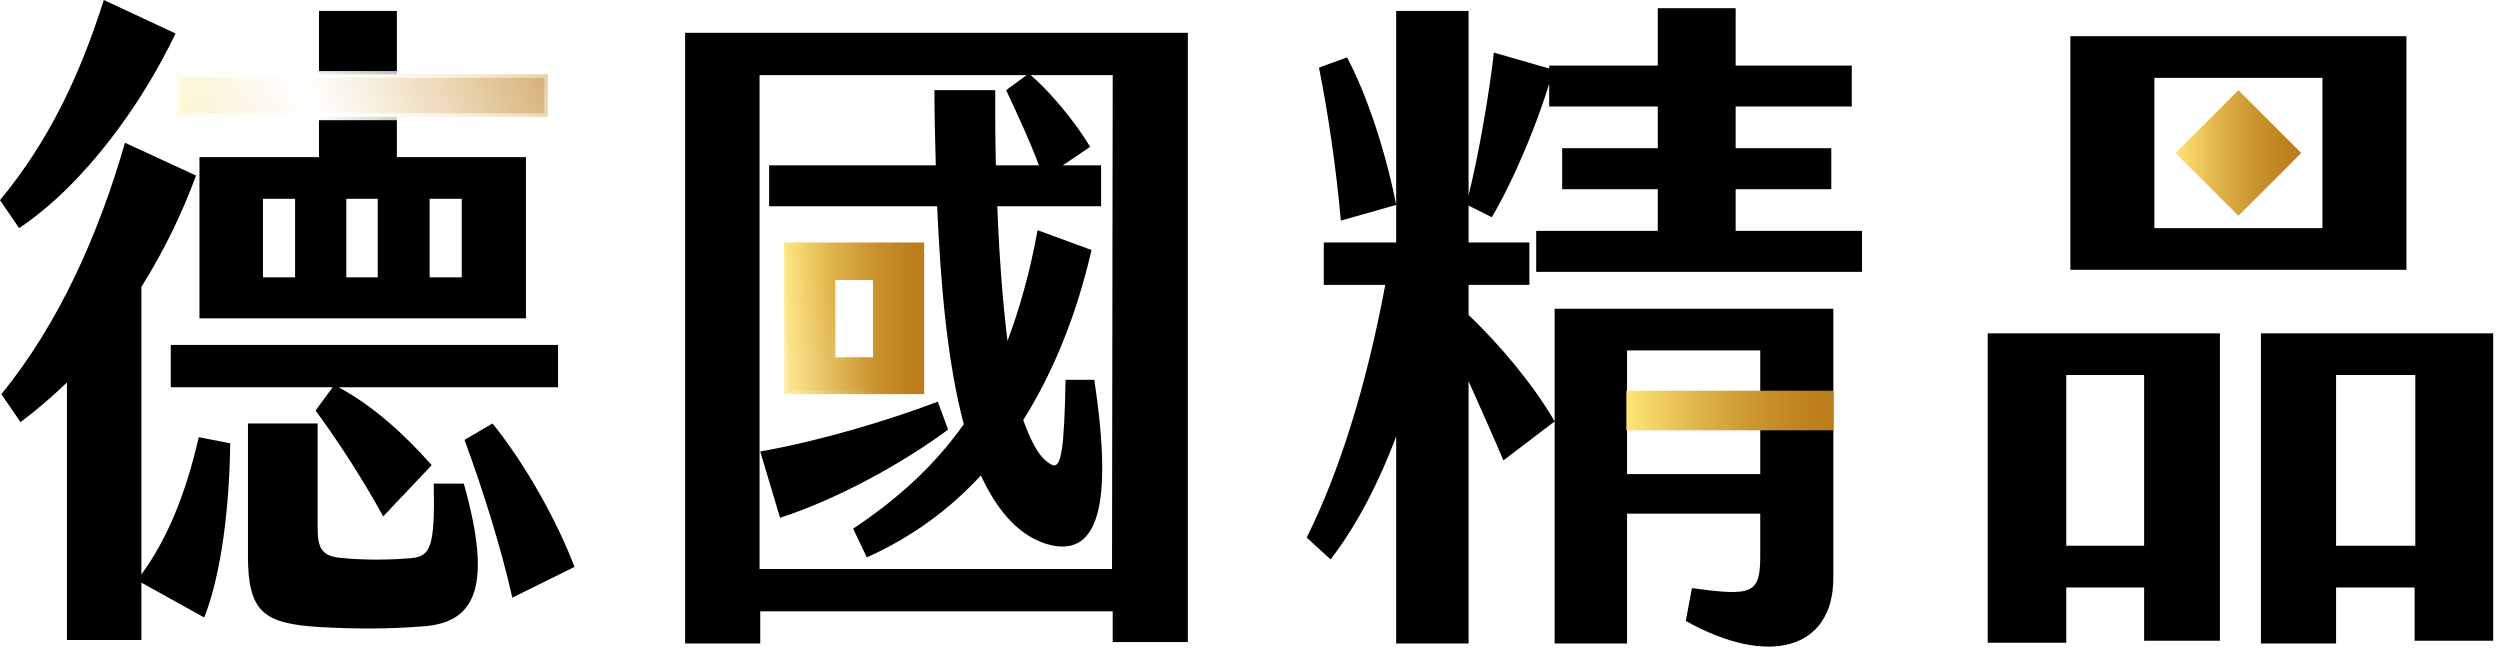
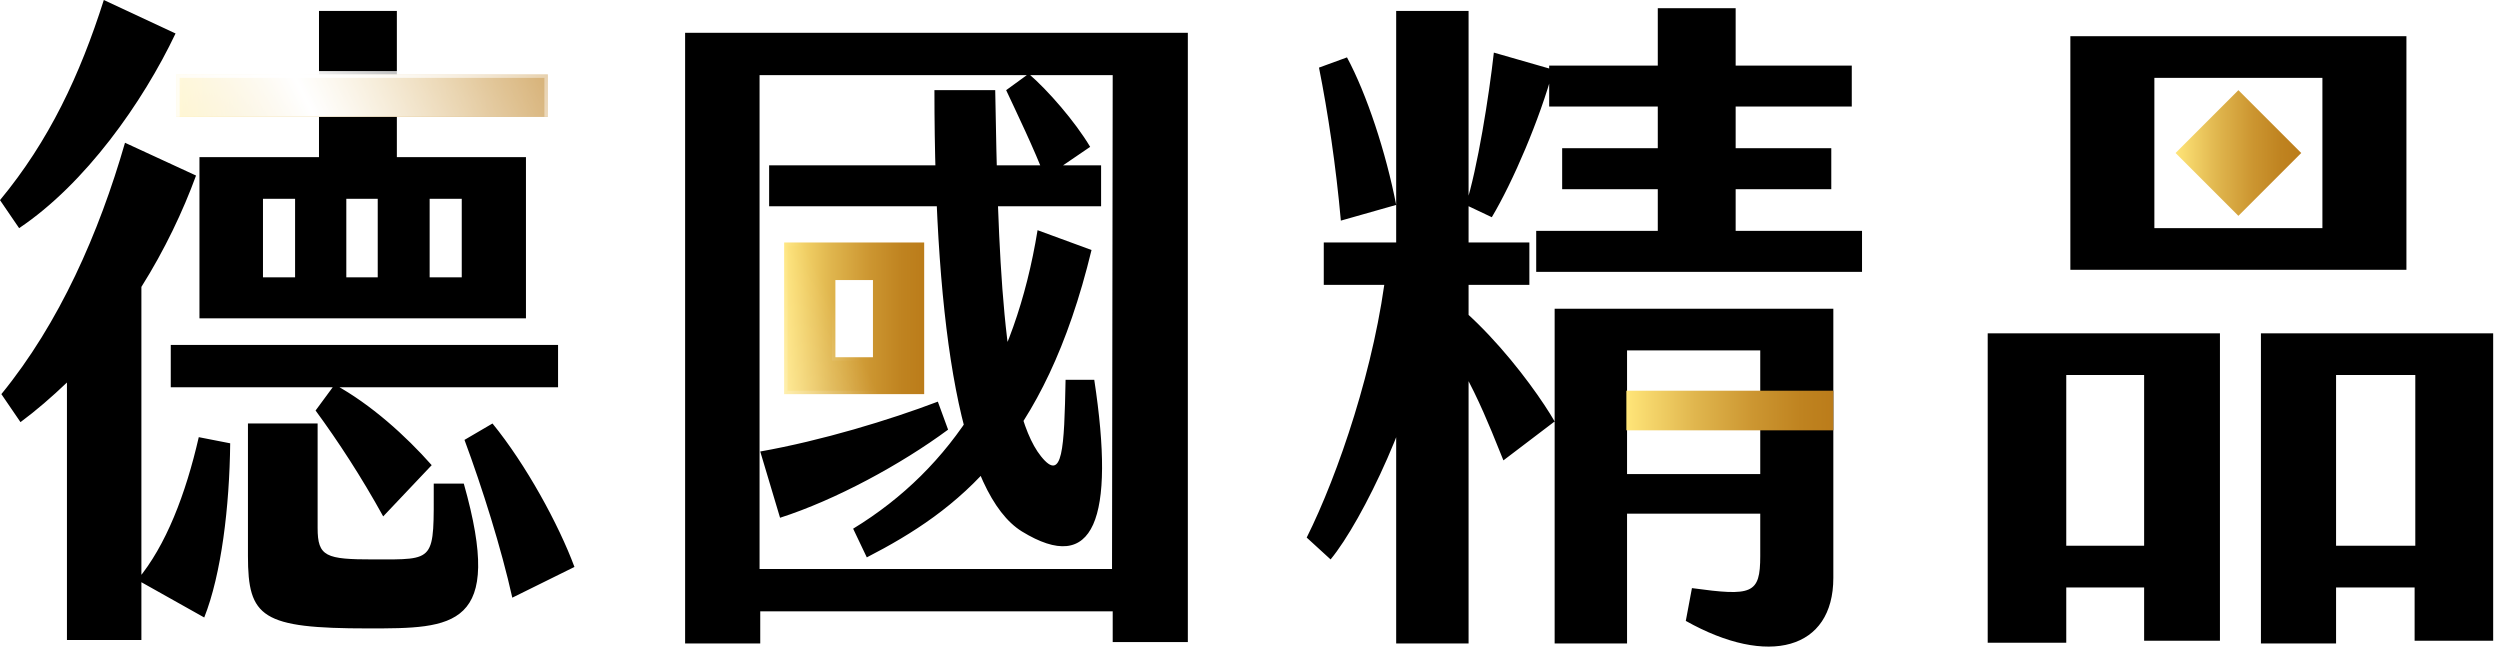
<svg xmlns="http://www.w3.org/2000/svg" xmlns:xlink="http://www.w3.org/1999/xlink" viewBox="0 0 366 95" fill="#000">
-   <path d="M2.8,33.4L0,29.3C7.2,20.6,11.7,11,15.2,0l10.5,4.9C20.9,15,12.5,26.9,2.8,33.4L2.8,33.4z M29.1,64l4.6,0.9  c-0.1,9.3-1.3,19.2-3.8,25.5l-9.2-5.1v8.4H9.8V56c-2.2,2.1-4.5,4.1-6.8,5.8l-2.8-4.1c8.5-10.4,14.3-23.6,18.1-36.8l10.4,4.8  c-1.9,5.2-4.6,10.9-8,16.3v42.1C24.5,78.9,27.2,72.3,29.1,64L29.1,64z M81.7,56.7H49.6c5.3,2.9,9.8,7.1,13.6,11.4l-7.1,7.5  c-3.2-5.8-6.6-11-9.9-15.5l2.5-3.4H25v-6.2h56.7L81.7,56.7L81.7,56.7z M58.1,23H77v23.6H29.2V23h17.5V1.6h11.4V23z M67.9,70.8  c4.5,15.9,1.2,20.4-6,20.9c-5.2,0.4-9.6,0.4-15.1,0.1c-8.1-0.5-10.5-2.1-10.5-10.4V62h10.2v15.3c0,3.1,0.7,4.2,3.7,4.4  c2.8,0.3,6.9,0.3,10.1,0c2.7-0.3,3.4-1.6,3.2-10.9H67.9L67.9,70.8z M43.2,29.1h-4.7v11.5h4.7V29.1z M50.7,40.6h4.6V29.1h-4.6V40.6z   M62.9,40.6h4.7V29.1h-4.7V40.6z M84.1,83L75,87.5c-1.6-7.2-4.4-16.1-7-23.1l4.1-2.4C77,68,81.8,76.8,84.1,83L84.1,83z M173.9,4.8  V94h-11v-4.5h-51.6v4.7h-11V4.8H173.9z M162.9,11h-12c2.8,2.4,6.5,6.8,8.7,10.5l-4,2.7h5.6v6H146c0.3,7.5,0.8,14.1,1.5,19.7  c1.8-4.8,3.3-10.1,4.4-16.2l7.9,2.9c-2.1,9.1-5.4,17.6-10,24.9c1.2,3.3,2.4,5.6,4.1,6.5c1.5,0.9,1.9-2.4,2.1-12.4h4.2  c3.1,20.4-0.3,25.6-6.4,24.2c-4.4-1.1-7.7-4.8-10.2-10.2c-4.6,5-10.2,9.1-16.7,12l-2-4.2c6.9-4.6,12.1-9.5,16.2-15.3  c-2.4-9-3.4-20.4-3.9-31.9h-24.6v-6h24.4c-0.1-3.7-0.2-7.4-0.2-11h8.9c0,3.8,0,7.5,0.1,11h6.3c-1.5-4-3.4-8-4.8-11l3-2.2h-39.1v72.3  h51.6L162.9,11L162.9,11z M114.2,75.8l-2.9-9.7c9-1.6,18.9-4.6,26-7.3l1.5,4.1C131.9,68,122.3,73.2,114.2,75.8z M227.5,45.2h40.9  v39.4c0,10.5-9.5,13.1-21.6,6.3l0.9-4.8c8.8,1.2,10,0.9,10-4.7v-6.2h-19.5v19h-10.6V45.2z M228.7,27.7v-6h39.4v6 M226.8,15.6l0-6  h44.3v6 M254.1,33.8h18.5v6h-47.7v-6h17.8h0l0-32.6h11.4 M204.4,30l-8.1,2.3c-0.7-7.9-1.9-15.9-3.2-22.4l4.1-1.5  C200.1,13.8,202.9,22.3,204.4,30z M204.4,1.6H215v27c1.4-5.6,3-14.6,3.7-20.9l8.7,2.5c-2,7.3-5.9,16.4-9,21.6l-3.4-1.7v5.4h8.9v6.2  H215v4.4c4.5,4.3,9.5,10.2,12.6,15.6l-7.5,5.7c-1.5-3.6-3.4-7.7-5.1-11.6v38.4h-10.6V63.9c-2.4,6.4-5.6,12.8-9.6,18l-3.5-3.2  c4.6-9.2,8.7-21.9,11.5-37h-9v-6.2h10.6V1.6z M257.7,51.3h-19.5l0,18.1h19.5L257.7,51.3z M291,48.8h34v45h-11.1V86h-11.4v8.1H291  L291,48.8L291,48.8z M313.9,79.9v-25h-11.4v25H313.9z M303.1,5.3h49.2v34.2h-49.2V5.3z M340,33.4v-22h-24.6v22H340z M331,48.8H365  v45h-11.5V86H342v8.2H331V48.8z M353.6,79.9v-25H342v25H353.6z" />
+   <path d="M25.7,4.9C20.9,15,12.5,26.9,2.8,33.4l0,0L0,29.3C7.2,20.6,11.7,11,15.2,0 M20.7,93.7H9.8V56  c-2.2,2.1-4.5,4.1-6.8,5.8l-2.8-4.1c8.5-10.4,14.3-23.6,18.1-36.8l10.4,4.8c-1.9,5.2-4.6,10.9-8,16.3 M20.1,84.9  c4.2-5,7.1-12.6,9-20.9l0,0l4.6,0.9c-0.1,9.3-1.3,19.2-3.8,25.5 M25,56.7v-6.2h56.7v6.2l0,0 M56.1,75.6c-3.2-5.8-6.6-11-9.9-15.5  l2.8-3.8c5.3,2.9,10.4,7.5,14.2,11.8 M29.2,46.6V23h17.5V1.6h11.4V23H77v23.6 M36.3,62h10.2v15.3c0,4.2,1.2,4.6,8.2,4.6  c9.2,0,8.8,0.4,8.8-11.1h4.4l0,0c6,21.2-1.5,21.2-14,21.2c-15.6,0-17.6-1.6-17.6-10.6 M43.2,29.1h-4.7v11.5h4.7 M55.3,29.1h-4.6  v11.5h4.6 M67.6,29.1h-4.7c0,0,0,11.5,0,11.5h4.7 M84.1,83L75,87.5c-1.6-7.2-4.4-16.1-7-23.1l4.1-2.4C77,68,81.8,76.8,84.1,83  L84.1,83z M100.3,4.8h73.6V94h-11v-4.5h-51.6v4.7h-11 M111.2,83.3h51.6l0.1-72.3h-51.7 M153,26c-1.5-4-4.3-9.8-5.7-12.8l3.3-2.4  c2.8,2.4,6.8,7,9,10.7 M145.7,13.2c0.4,23.1,1,46.5,6.7,53.6c3.2,4,3.4-1.2,3.6-11.2h4.2c3.1,20.4,0,28.7-10.6,22.2  c-8.7-5.4-12.8-28.6-12.8-64.6 M159.8,36.6c-6.9,28.5-19.5,38.1-32.9,45l-2-4.2c14.6-8.9,23.7-23.4,27-43.7 M112.6,30.2v-6h48.6v6   M111.3,66.1c9-1.6,18.9-4.6,26-7.3l1.5,4.1c-6.9,5.1-16.5,10.3-24.6,12.9 M227.6,45.2L227.6,45.2h40.8v39.4  c0,10.5-9.5,13.1-21.6,6.3l0.9-4.8c8.8,1.2,10,0.9,10-4.7v-6.2h-19.5v19h-10.6 M228.7,27.7v-6h39.4v6 M226.8,15.6v-6h44.3v6   M254.1,33.8h18.5v6h-47.7v-6h17.8l0,0V1.2h11.4 M204.4,30l-8.1,2.3c-0.7-7.9-1.9-15.9-3.2-22.4l4.1-1.5  C200.1,13.8,202.9,22.3,204.4,30z M220.1,67.4c-1.5-3.6-6.3-16.7-11.1-19.4c-1.5,11.5-9.5,28.2-14.2,33.9l-3.5-3.2  c4.6-9.2,10.1-25.3,11.7-39.7c10.3,2,21.5,17.3,24.6,22.7 M215,94.2h-10.6V1.6H215 M193.8,41.7v-6.2l30.1,0v6.2 M227.4,10.2  c-2,7.3-5.9,16.4-9,21.6l-3.8-1.8c1.7-5.3,3.4-16,4.1-22.3 M257.7,69.4V51.3h-19.5v18.1 M325,93.8h-11.1V86h-11.4v8.1H291V48.8h34   M313.9,54.9h-11.4v25h11.4 M352.3,39.5h-49.2V5.3h49.2 M340,11.4h-24.6v22H340 M365,93.8h-11.5V86H342v8.2h-11V48.8h34 M353.6,54.9  H342v25h11.6" />
  <defs>
    <linearGradient id="grad" gradientUnits="userSpaceOnUse">
      <stop stop-color="#FFE679" />
      <stop offset="0.02" stop-color="#FDE276" />
      <stop offset="0.33" stop-color="#E0B64E" />
      <stop offset="0.61" stop-color="#CC9631" />
      <stop offset="0.84" stop-color="#BF8320" />
      <stop offset="1" stop-color="#BB7C1A" />
    </linearGradient>
  </defs>
  <linearGradient id="paint0" x1="25.8" y1="0" x2="80.2" y2="0" xlink:href="#grad" />
  <linearGradient id="paint1" x1="114.8" y1="0" x2="135.3" y2="0" xlink:href="#grad" />
  <linearGradient id="paint2" x1="238.2" y1="0" x2="268.4" y2="0" xlink:href="#grad" />
  <linearGradient id="paint3" x1="318.5" y1="0" x2="336.9" y2="0" xlink:href="#grad" />
-   <path fill="url(#paint0)" d="M80.2,10.9H25.8v6.2h54.4V10.9z" />
-   <path fill="url(#paint1)" d="M135.3,57.7h-20.5V35.5h20.5V57.7zM127.8,41h-5.5v11.3h5.5V41z" />
-   <path fill="url(#paint2)" d="M268.4,57.2h-30.3V63h30.3V57.2z" />
-   <path fill="url(#paint3)" d="M327.7,13.2l-9.2,9.2l9.2,9.2l9.2-9.2L327.7,13.2z" />
+   <path fill="url(#paint0)" d="M80.2,17.1v-6.2H25.8v6.2" />
+   <path fill="url(#paint1)" d="M114.8,35.5h20.5v22.2h-20.5 M122.3,52.3h5.5V41h-5.5" />
+   <path fill="url(#paint2)" d="M238.1,63h30.3v-5.8h-30.3" />
+   <path fill="url(#paint3)" d="M327.7,31.6l9.2-9.2l-9.2-9.2l-9.2,9.2" />
  <linearGradient id="light1" gradientUnits="userSpaceOnUse" x1="0" y1="50" x2="100" y2="0">
    <stop offset="0" style="stop-color:#FFF0" />
    <stop offset="0.5" style="stop-color:#FFFF" />
    <stop offset="1" style="stop-color:#FFF0" />
    <animate attributeName="x1" from="-400" to="1400" dur="4s" repeatCount="indefinite" />
    <animate attributeName="x2" from="-300" to="1500" dur="4s" repeatCount="indefinite" />
  </linearGradient>
-   <path style="fill:url(#light1);stroke:url(#light1);" d="M80.2,10.9H25.8v6.2h54.4V10.9z M135.3,57.7h-20.5V35.5h20.5V57.7z M127.8,41h-5.5v11.3h5.5V41z M268.4,57.2h-30.3V63h30.3  V57.2z M327.7,13.2l-9.2,9.2l9.2,9.2l9.2-9.2L327.7,13.2z" />
+   <path style="fill:url(#light1);stroke:url(#light1);" d="M80.2,17.1v-6.2H25.8v6.2 M135.3,57.7h-20.5V35.5h20.5V57.7z M127.8,41h-5.5v11.3h5.5V41z M238.1,63h30.3v-5.8h-30.3 M327.7,13.2l-9.2,9.2l9.2,9.2l9.2-9.2L327.7,13.2z" />
</svg>
